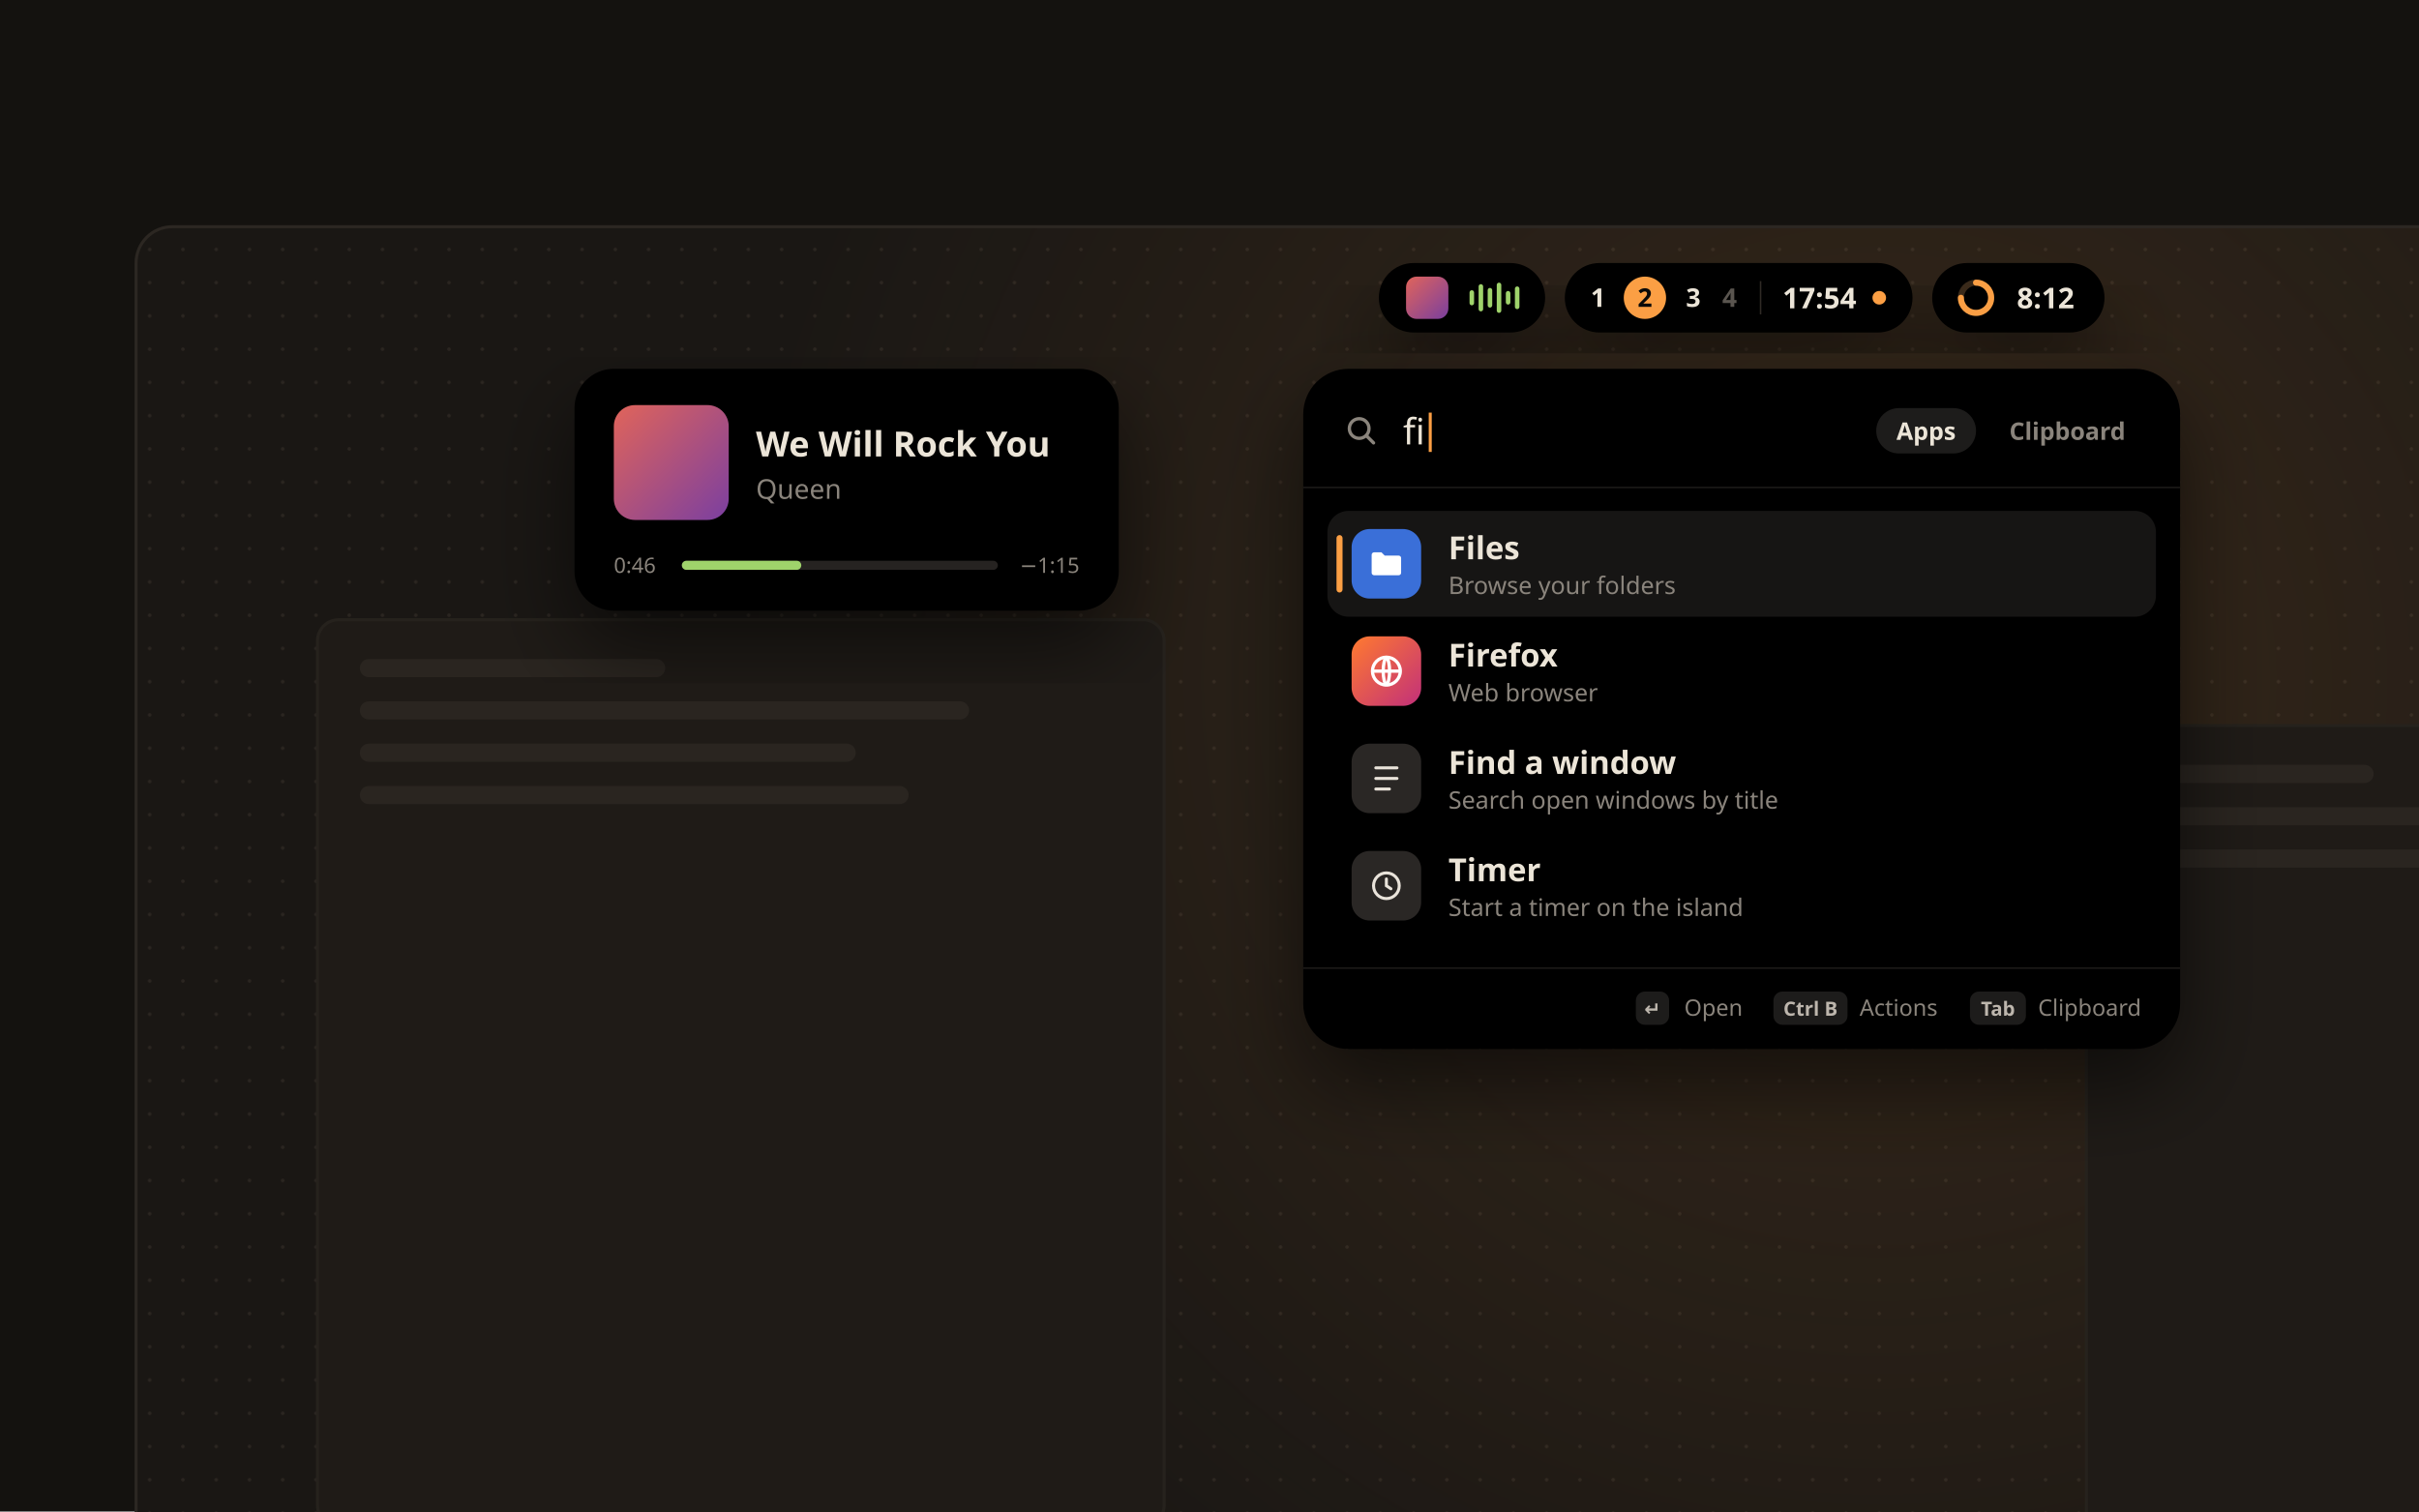
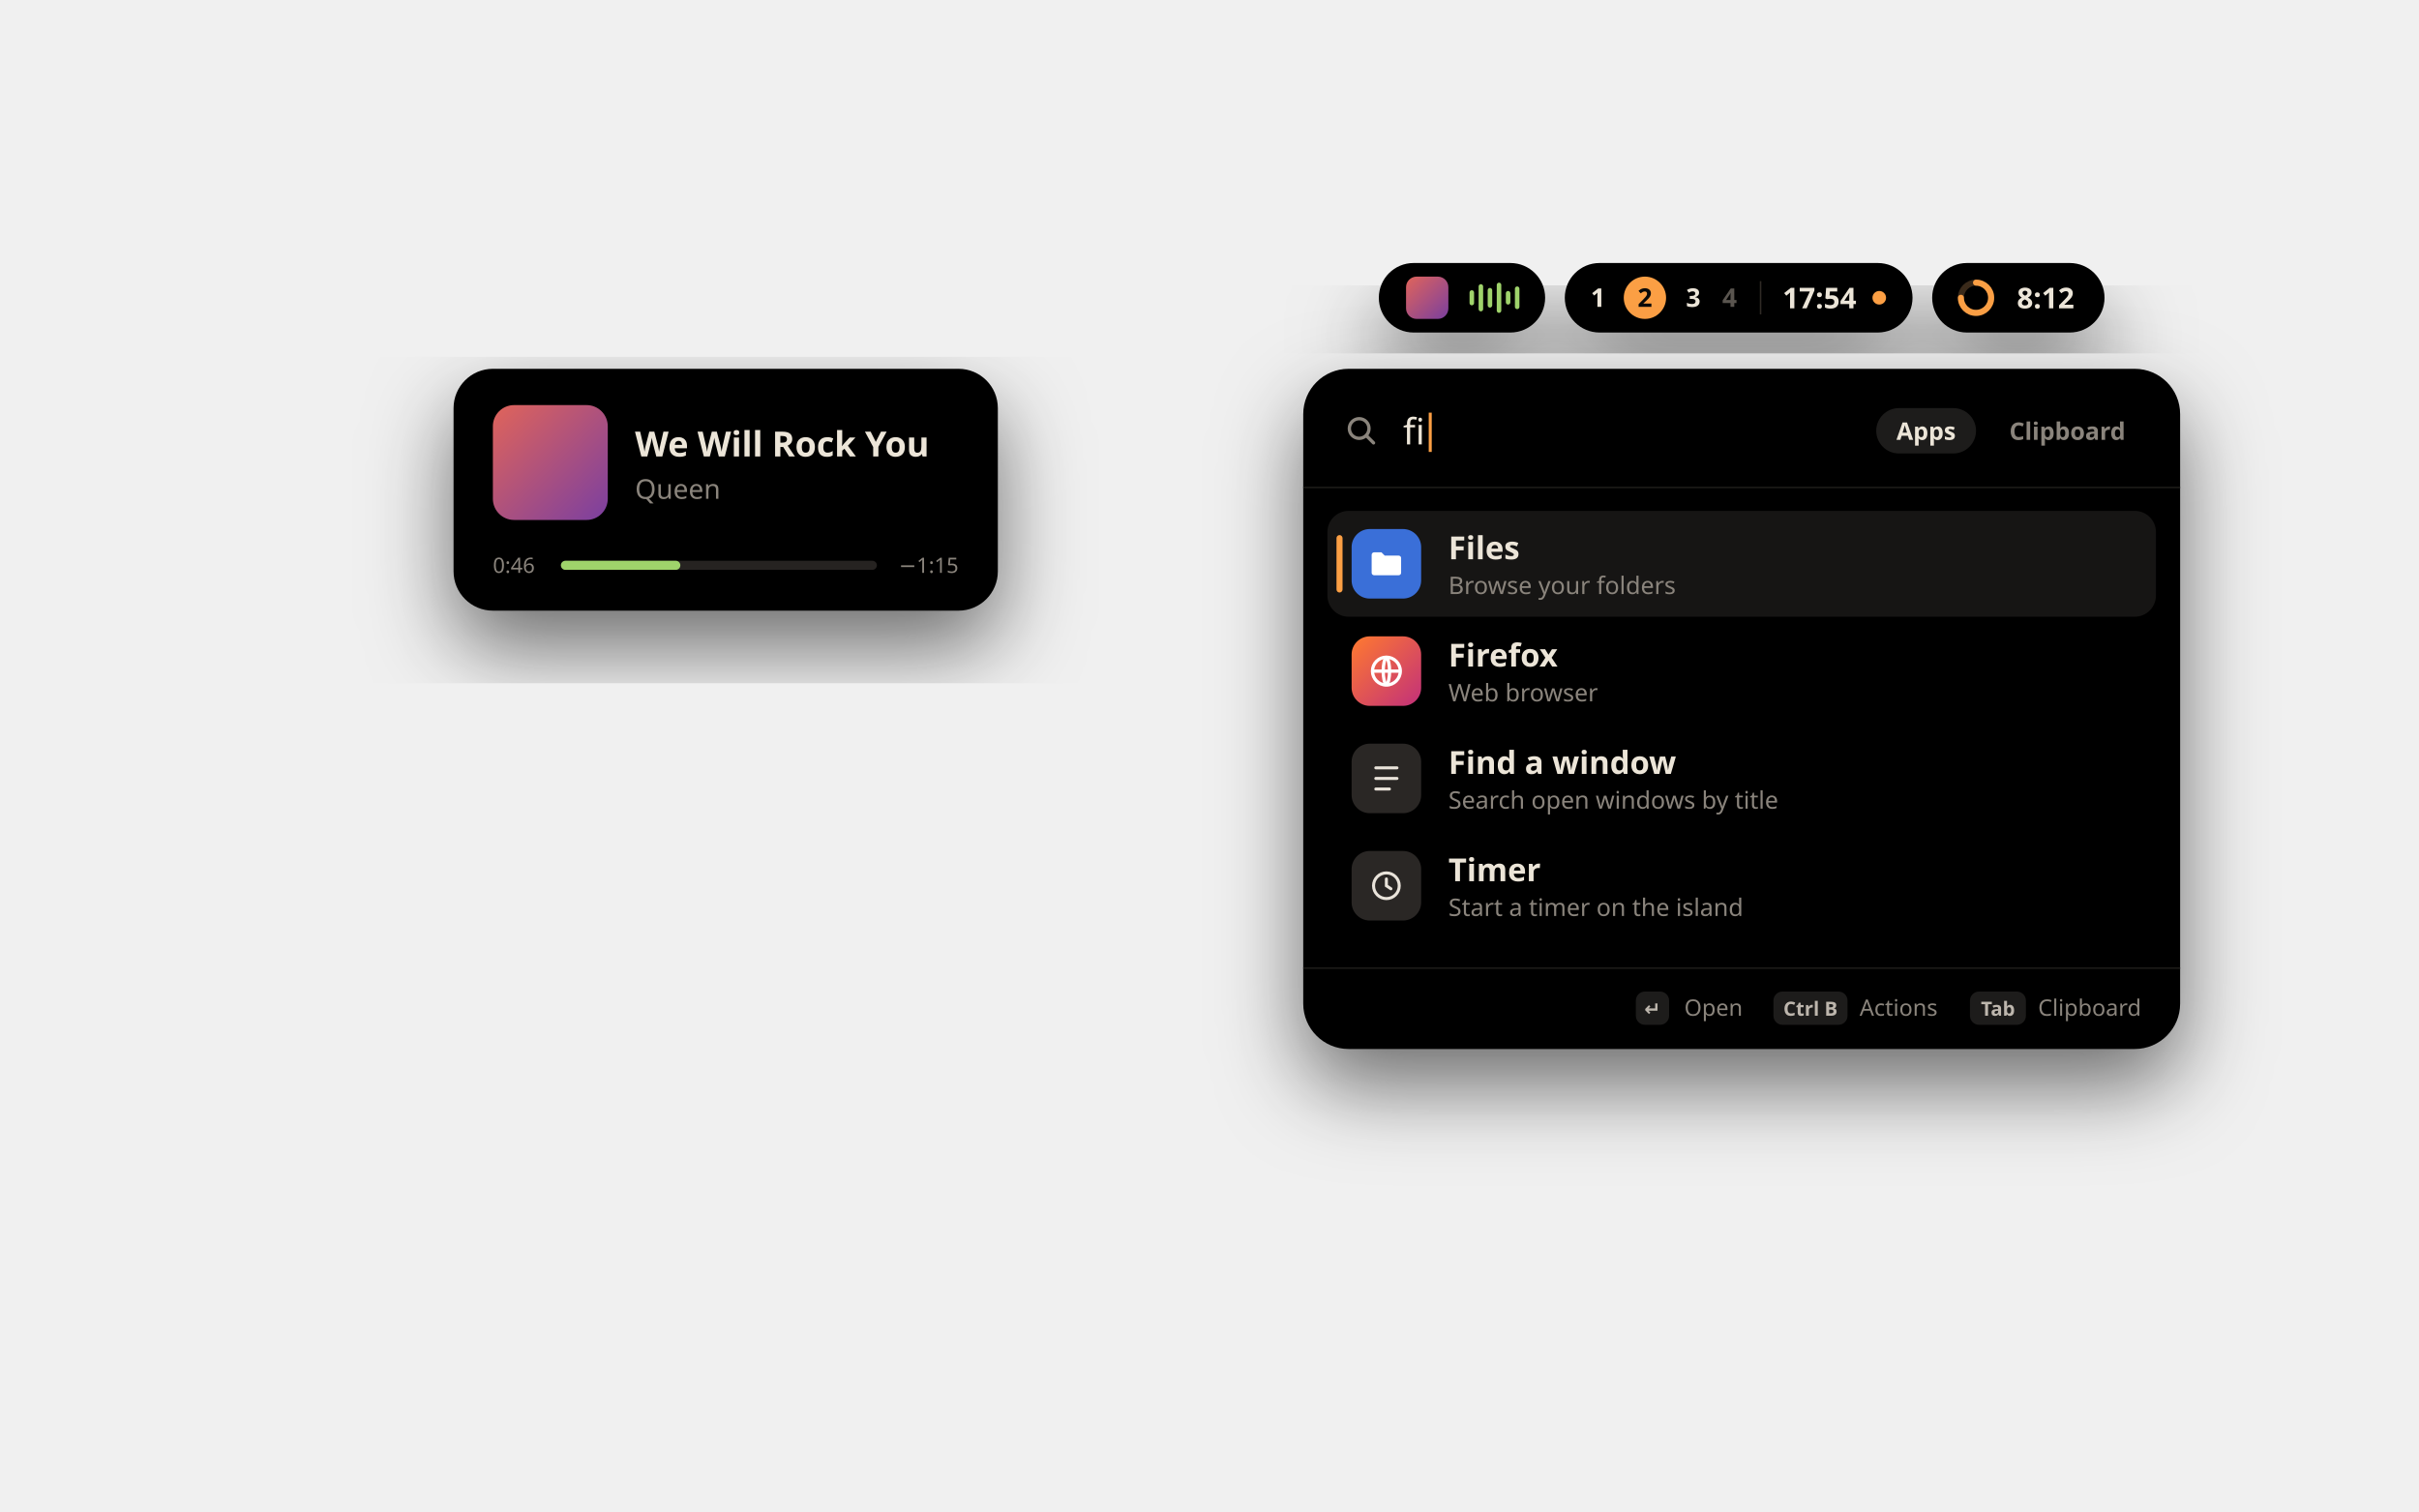
<svg xmlns="http://www.w3.org/2000/svg" width="1600" height="1000" viewBox="0 0 1600 1000">
  <defs>
-     <pattern id="dots" width="22" height="22" patternUnits="userSpaceOnUse">
-       <circle cx="11" cy="11" r="1.2" fill="#2a2520" />
-     </pattern>
-     <radialGradient id="glow" cx="1242" cy="450" r="760" gradientUnits="userSpaceOnUse">
-       <stop offset="0" stop-color="#fb9f44" stop-opacity="0.13" />
-       <stop offset="1" stop-color="#fb9f44" stop-opacity="0" />
-     </radialGradient>
    <linearGradient id="cover" x1="0" y1="0" x2="1" y2="1">
      <stop offset="0" stop-color="#e0645a" />
      <stop offset="1" stop-color="#7b3fa0" />
    </linearGradient>
    <linearGradient id="browser" x1="0" y1="0" x2="1" y2="1">
      <stop offset="0" stop-color="#ff7a2f" />
      <stop offset="1" stop-color="#c2307a" />
    </linearGradient>
-     <clipPath id="screen">
-       <rect x="90" y="150" width="1600" height="1000" rx="24" />
-     </clipPath>
    <filter id="shadow" x="-20%" y="-20%" width="140%" height="150%">
      <feDropShadow dx="0" dy="24" stdDeviation="28" flood-color="#000" flood-opacity="0.55" />
    </filter>
  </defs>
-   <rect width="1600" height="1000" fill="#14120f" />
-   <g clip-path="url(#screen)">
-     <rect x="90" y="150" width="1600" height="1000" fill="#1a1714" />
-     <rect x="90" y="150" width="1600" height="1000" fill="url(#dots)" />
-     <rect x="90" y="150" width="1600" height="1000" fill="url(#glow)" />
-     <rect x="210" y="410" width="560" height="600" rx="14" fill="#1f1b17" stroke="#26221d" stroke-width="2" />
-     <rect x="238" y="436" width="202" height="12" rx="6" fill="#2a2520" />
-     <rect x="238" y="464" width="403" height="12" rx="6" fill="#2a2520" />
-     <rect x="238" y="492" width="328" height="12" rx="6" fill="#2a2520" />
-     <rect x="238" y="520" width="363" height="12" rx="6" fill="#2a2520" />
-     <rect x="1380" y="480" width="520" height="560" rx="14" fill="#1f1b17" stroke="#26221d" stroke-width="2" />
-     <rect x="1408" y="506" width="162" height="12" rx="6" fill="#2a2520" />
-     <rect x="1408" y="534" width="325" height="12" rx="6" fill="#2a2520" />
-     <rect x="1408" y="562" width="255" height="12" rx="6" fill="#2a2520" />
-     <g filter="url(#shadow)">
-       <rect x="912" y="174" width="110" height="46" rx="23" fill="#050505" />
-       <rect x="1035" y="174" width="230" height="46" rx="23" fill="#050505" />
-       <rect x="1278" y="174" width="114" height="46" rx="23" fill="#050505" />
+   <g filter="url(#shadow)">
+     <rect x="912" y="174" width="110" height="46" rx="23" fill="#050505" />
+     <rect x="1035" y="174" width="230" height="46" rx="23" fill="#050505" />
+     <rect x="1278" y="174" width="114" height="46" rx="23" fill="#050505" />
+   </g>
+   <rect x="930" y="183" width="28" height="28" rx="7" fill="url(#cover)" />
+   <g fill="#9fd36b">
+     <rect x="972" y="192" width="3" height="10" rx="1.5" />
+     <rect x="978" y="188" width="3" height="18" rx="1.5" />
+     <rect x="984" y="190.5" width="3" height="13" rx="1.5" />
+     <rect x="990" y="187" width="3" height="20" rx="1.5" />
+     <rect x="996" y="192.5" width="3" height="9" rx="1.5" />
+     <rect x="1002" y="189.5" width="3" height="15" rx="1.5" />
+   </g>
+   <g font-family="Open Sauce Sans" font-weight="600" font-size="17" fill="#ece5d8">
+     <text x="1057" y="203" text-anchor="middle">1</text>
+     <circle cx="1088" cy="197" r="14" fill="#fb9f44" />
+     <text x="1088" y="203" text-anchor="middle" fill="#0a0908">2</text>
+     <text x="1120" y="203" text-anchor="middle">3</text>
+     <text x="1144" y="203" text-anchor="middle" fill="#5a554f">4</text>
+     <text x="1179" y="204" font-size="19">17:54</text>
+     <text x="1334" y="204" font-size="19">8:12</text>
+   </g>
+   <rect x="1164" y="186" width="1" height="22" fill="#2f2a25" />
+   <circle cx="1243" cy="197" r="4.5" fill="#fb9f44" />
+   <circle cx="1307" cy="197" r="10" fill="none" stroke="#3a2a1a" stroke-width="4" />
+   <path d="M1307 187 A10 10 0 1 1 1297 197" fill="none" stroke="#fb9f44" stroke-width="4" stroke-linecap="round" />
+   <rect x="862" y="244" width="580" height="450" rx="30" fill="#050505" filter="url(#shadow)" />
+   <g fill="none" stroke="#8a847c" stroke-width="2.2" stroke-linecap="round">
+     <circle cx="899" cy="283.5" r="6.5" />
+     <path d="M908.5 293 l-4.6 -4.6" />
+   </g>
+   <text x="928" y="294" font-family="Open Sauce Sans" font-size="24" fill="#ece5d8">fi</text>
+   <rect x="945" y="273" width="2" height="26" fill="#fb9f44" />
+   <rect x="1241" y="270" width="66" height="30" rx="15" fill="#1d1c1b" />
+   <g font-family="Open Sauce Sans" font-weight="600" font-size="16">
+     <text x="1274" y="291" text-anchor="middle" fill="#ece5d8">Apps</text>
+     <text x="1329" y="291" fill="#8a847c">Clipboard</text>
+   </g>
+   <rect x="862" y="322" width="580" height="1" fill="#1d1b19" />
+   <rect x="878" y="338" width="548" height="70" rx="14" fill="#161514" />
+   <rect x="884" y="354" width="4" height="38" rx="2" fill="#fb9f44" />
+   <rect x="894" y="350" width="46" height="46" rx="12" fill="#3a6fd8" />
+   <path transform="translate(904 360) scale(1.083)" d="M3 6.5A1.5 1.5 0 0 1 4.5 5H9l2 2h8.5A1.5 1.5 0 0 1 21 8.5v9a1.5 1.5 0 0 1-1.5 1.5h-15A1.5 1.5 0 0 1 3 17.5z" fill="#fff" />
+   <rect x="894" y="421" width="46" height="46" rx="12" fill="url(#browser)" />
+   <g transform="translate(904 431) scale(1.083)" fill="none" stroke="#fff" stroke-width="2">
+     <circle cx="12" cy="12" r="8.5" />
+     <path d="M3.5 12h17M12 3.5c2.6 2.4 2.6 14.6 0 17M12 3.5c-2.6 2.4-2.6 14.6 0 17" />
+   </g>
+   <rect x="894" y="492" width="46" height="46" rx="12" fill="#2a2725" />
+   <path transform="translate(905 503)" d="M5 5h14M5 12h14M5 19h9" fill="none" stroke="#e9e3da" stroke-width="2" stroke-linecap="round" />
+   <rect x="894" y="563" width="46" height="46" rx="12" fill="#2a2725" />
+   <g transform="translate(905 574)" fill="none" stroke="#e9e3da" stroke-width="2" stroke-linecap="round">
+     <circle cx="12" cy="12" r="8.5" />
+     <path d="M12 7.5V12l3 2" />
+   </g>
+   <g font-family="Open Sauce Sans">
+     <g font-weight="600" font-size="21" fill="#ece5d8">
+       <text x="958" y="370">Files</text>
+       <text x="958" y="441">Firefox</text>
+       <text x="958" y="512">Find a window</text>
+       <text x="958" y="583">Timer</text>
    </g>
-     <rect x="930" y="183" width="28" height="28" rx="7" fill="url(#cover)" />
-     <g fill="#9fd36b">
-       <rect x="972" y="192" width="3" height="10" rx="1.5" />
-       <rect x="978" y="188" width="3" height="18" rx="1.5" />
-       <rect x="984" y="190.5" width="3" height="13" rx="1.5" />
-       <rect x="990" y="187" width="3" height="20" rx="1.5" />
-       <rect x="996" y="192.5" width="3" height="9" rx="1.5" />
-       <rect x="1002" y="189.5" width="3" height="15" rx="1.5" />
+     <g font-size="16" fill="#8a847c">
+       <text x="958" y="393">Browse your folders</text>
+       <text x="958" y="464">Web browser</text>
+       <text x="958" y="535">Search open windows by title</text>
+       <text x="958" y="606">Start a timer on the island</text>
    </g>
-     <g font-family="Open Sauce Sans" font-weight="600" font-size="17" fill="#ece5d8">
-       <text x="1057" y="203" text-anchor="middle">1</text>
-       <circle cx="1088" cy="197" r="14" fill="#fb9f44" />
-       <text x="1088" y="203" text-anchor="middle" fill="#0a0908">2</text>
-       <text x="1120" y="203" text-anchor="middle">3</text>
-       <text x="1144" y="203" text-anchor="middle" fill="#5a554f">4</text>
-       <text x="1179" y="204" font-size="19">17:54</text>
-       <text x="1334" y="204" font-size="19">8:12</text>
-     </g>
-     <rect x="1164" y="186" width="1" height="22" fill="#2f2a25" />
-     <circle cx="1243" cy="197" r="4.5" fill="#fb9f44" />
-     <circle cx="1307" cy="197" r="10" fill="none" stroke="#3a2a1a" stroke-width="4" />
-     <path d="M1307 187 A10 10 0 1 1 1297 197" fill="none" stroke="#fb9f44" stroke-width="4" stroke-linecap="round" />
-     <rect x="862" y="244" width="580" height="450" rx="30" fill="#050505" filter="url(#shadow)" />
-     <g fill="none" stroke="#8a847c" stroke-width="2.2" stroke-linecap="round">
-       <circle cx="899" cy="283.5" r="6.5" />
-       <path d="M908.5 293 l-4.6 -4.6" />
-     </g>
-     <text x="928" y="294" font-family="Open Sauce Sans" font-size="24" fill="#ece5d8">fi</text>
-     <rect x="945" y="273" width="2" height="26" fill="#fb9f44" />
-     <rect x="1241" y="270" width="66" height="30" rx="15" fill="#1d1c1b" />
-     <g font-family="Open Sauce Sans" font-weight="600" font-size="16">
-       <text x="1274" y="291" text-anchor="middle" fill="#ece5d8">Apps</text>
-       <text x="1329" y="291" fill="#8a847c">Clipboard</text>
-     </g>
-     <rect x="862" y="322" width="580" height="1" fill="#1d1b19" />
-     <rect x="878" y="338" width="548" height="70" rx="14" fill="#161514" />
-     <rect x="884" y="354" width="4" height="38" rx="2" fill="#fb9f44" />
-     <rect x="894" y="350" width="46" height="46" rx="12" fill="#3a6fd8" />
-     <path transform="translate(904 360) scale(1.083)" d="M3 6.5A1.5 1.5 0 0 1 4.5 5H9l2 2h8.5A1.5 1.5 0 0 1 21 8.5v9a1.5 1.5 0 0 1-1.5 1.5h-15A1.5 1.5 0 0 1 3 17.5z" fill="#fff" />
-     <rect x="894" y="421" width="46" height="46" rx="12" fill="url(#browser)" />
-     <g transform="translate(904 431) scale(1.083)" fill="none" stroke="#fff" stroke-width="2">
-       <circle cx="12" cy="12" r="8.5" />
-       <path d="M3.5 12h17M12 3.5c2.6 2.4 2.6 14.6 0 17M12 3.5c-2.6 2.4-2.6 14.6 0 17" />
-     </g>
-     <rect x="894" y="492" width="46" height="46" rx="12" fill="#2a2725" />
-     <path transform="translate(905 503)" d="M5 5h14M5 12h14M5 19h9" fill="none" stroke="#e9e3da" stroke-width="2" stroke-linecap="round" />
-     <rect x="894" y="563" width="46" height="46" rx="12" fill="#2a2725" />
-     <g transform="translate(905 574)" fill="none" stroke="#e9e3da" stroke-width="2" stroke-linecap="round">
-       <circle cx="12" cy="12" r="8.5" />
-       <path d="M12 7.5V12l3 2" />
-     </g>
-     <g font-family="Open Sauce Sans">
-       <g font-weight="600" font-size="21" fill="#ece5d8">
-         <text x="958" y="370">Files</text>
-         <text x="958" y="441">Firefox</text>
-         <text x="958" y="512">Find a window</text>
-         <text x="958" y="583">Timer</text>
-       </g>
-       <g font-size="16" fill="#8a847c">
-         <text x="958" y="393">Browse your folders</text>
-         <text x="958" y="464">Web browser</text>
-         <text x="958" y="535">Search open windows by title</text>
-         <text x="958" y="606">Start a timer on the island</text>
-       </g>
-     </g>
-     <rect x="862" y="640" width="580" height="1" fill="#1d1b19" />
-     <g font-family="Open Sauce Sans" font-size="15" fill="#8a847c">
-       <rect x="1082" y="656" width="22" height="22" rx="6" fill="#1d1c1b" />
-       <text x="1093" y="672" text-anchor="middle" font-size="13" font-weight="600" fill="#bdb6ad">↵</text>
-       <text x="1114" y="672">Open</text>
-       <rect x="1173" y="656" width="49" height="22" rx="6" fill="#1d1c1b" />
-       <text x="1197.5" y="672" text-anchor="middle" font-size="13" font-weight="600" fill="#bdb6ad">Ctrl B</text>
-       <text x="1230" y="672">Actions</text>
-       <rect x="1303" y="656" width="37" height="22" rx="6" fill="#1d1c1b" />
-       <text x="1321.5" y="672" text-anchor="middle" font-size="13" font-weight="600" fill="#bdb6ad">Tab</text>
-       <text x="1348" y="672">Clipboard</text>
-     </g>
-     <rect x="380" y="244" width="360" height="160" rx="26" fill="#050505" filter="url(#shadow)" />
-     <rect x="406" y="268" width="76" height="76" rx="14" fill="url(#cover)" />
-     <text x="500" y="302" font-family="Open Sauce Sans" font-weight="600" font-size="23" fill="#ece5d8">We Will Rock You</text>
-     <text x="500" y="330" font-family="Open Sauce Sans" font-size="18" fill="#8a847c">Queen</text>
-     <g font-family="Open Sauce Sans" font-size="14" fill="#8a847c">
-       <text x="406" y="379">0:46</text>
-       <text x="714" y="379" text-anchor="end">−1:15</text>
-     </g>
-     <rect x="451" y="371" width="209" height="6" rx="3" fill="#262321" />
-     <rect x="451" y="371" width="79" height="6" rx="3" fill="#9fd36b" />
  </g>
-   <rect x="90" y="150" width="1600" height="1000" rx="24" fill="none" stroke="#2c2722" stroke-width="2" />
+   <rect x="862" y="640" width="580" height="1" fill="#1d1b19" />
+   <g font-family="Open Sauce Sans" font-size="15" fill="#8a847c">
+     <rect x="1082" y="656" width="22" height="22" rx="6" fill="#1d1c1b" />
+     <text x="1093" y="672" text-anchor="middle" font-size="13" font-weight="600" fill="#bdb6ad">↵</text>
+     <text x="1114" y="672">Open</text>
+     <rect x="1173" y="656" width="49" height="22" rx="6" fill="#1d1c1b" />
+     <text x="1197.5" y="672" text-anchor="middle" font-size="13" font-weight="600" fill="#bdb6ad">Ctrl B</text>
+     <text x="1230" y="672">Actions</text>
+     <rect x="1303" y="656" width="37" height="22" rx="6" fill="#1d1c1b" />
+     <text x="1321.5" y="672" text-anchor="middle" font-size="13" font-weight="600" fill="#bdb6ad">Tab</text>
+     <text x="1348" y="672">Clipboard</text>
+   </g>
+   <rect x="300" y="244" width="360" height="160" rx="26" fill="#050505" filter="url(#shadow)" />
+   <rect x="326" y="268" width="76" height="76" rx="14" fill="url(#cover)" />
+   <text x="420" y="302" font-family="Open Sauce Sans" font-weight="600" font-size="23" fill="#ece5d8">We Will Rock You</text>
+   <text x="420" y="330" font-family="Open Sauce Sans" font-size="18" fill="#8a847c">Queen</text>
+   <g font-family="Open Sauce Sans" font-size="14" fill="#8a847c">
+     <text x="326" y="379">0:46</text>
+     <text x="634" y="379" text-anchor="end">−1:15</text>
+   </g>
+   <rect x="371" y="371" width="209" height="6" rx="3" fill="#262321" />
+   <rect x="371" y="371" width="79" height="6" rx="3" fill="#9fd36b" />
</svg>
